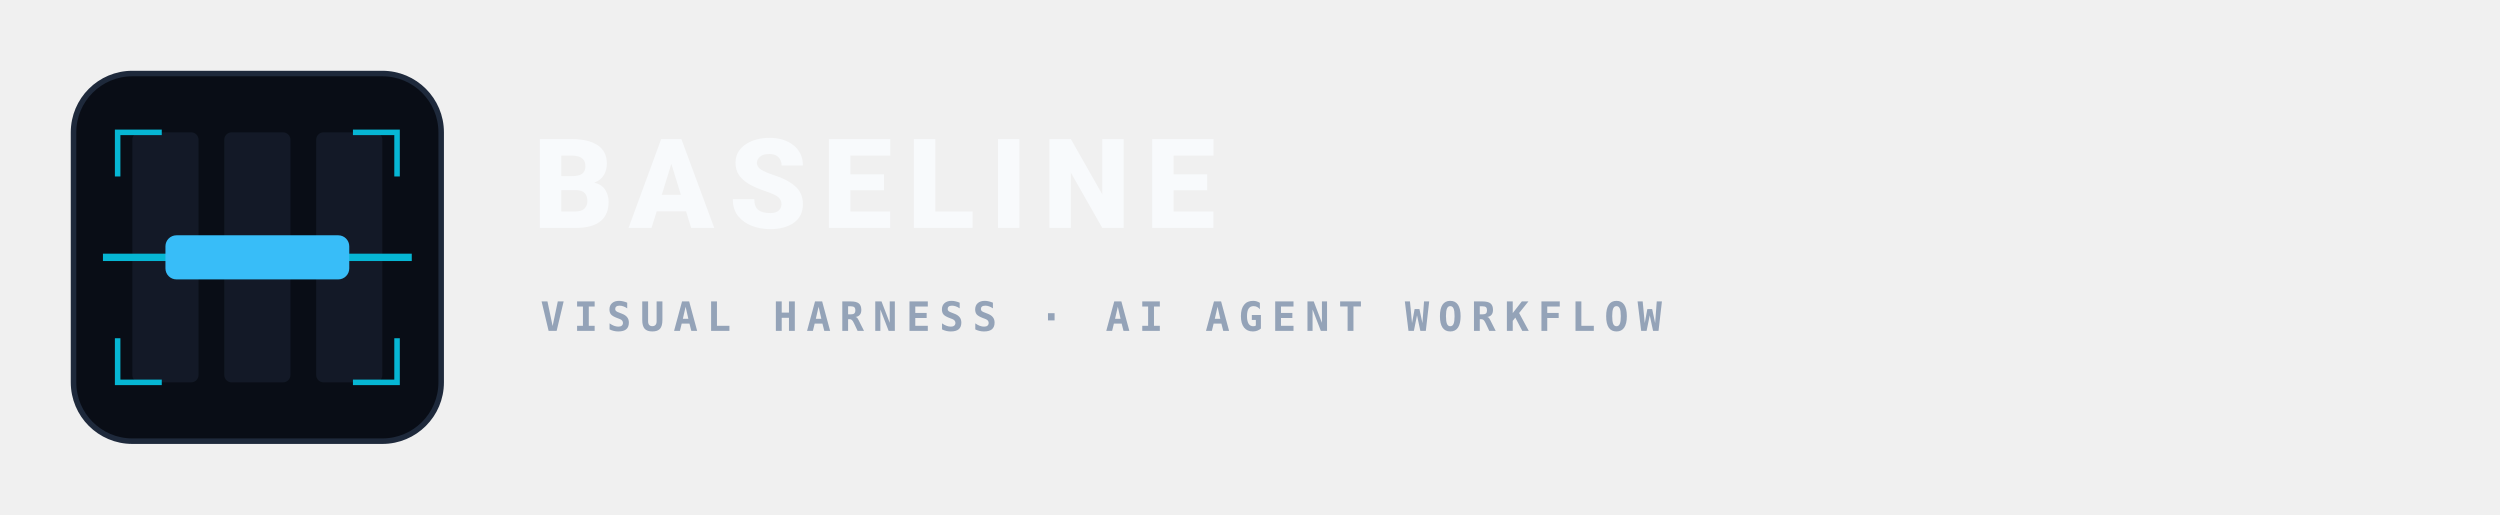
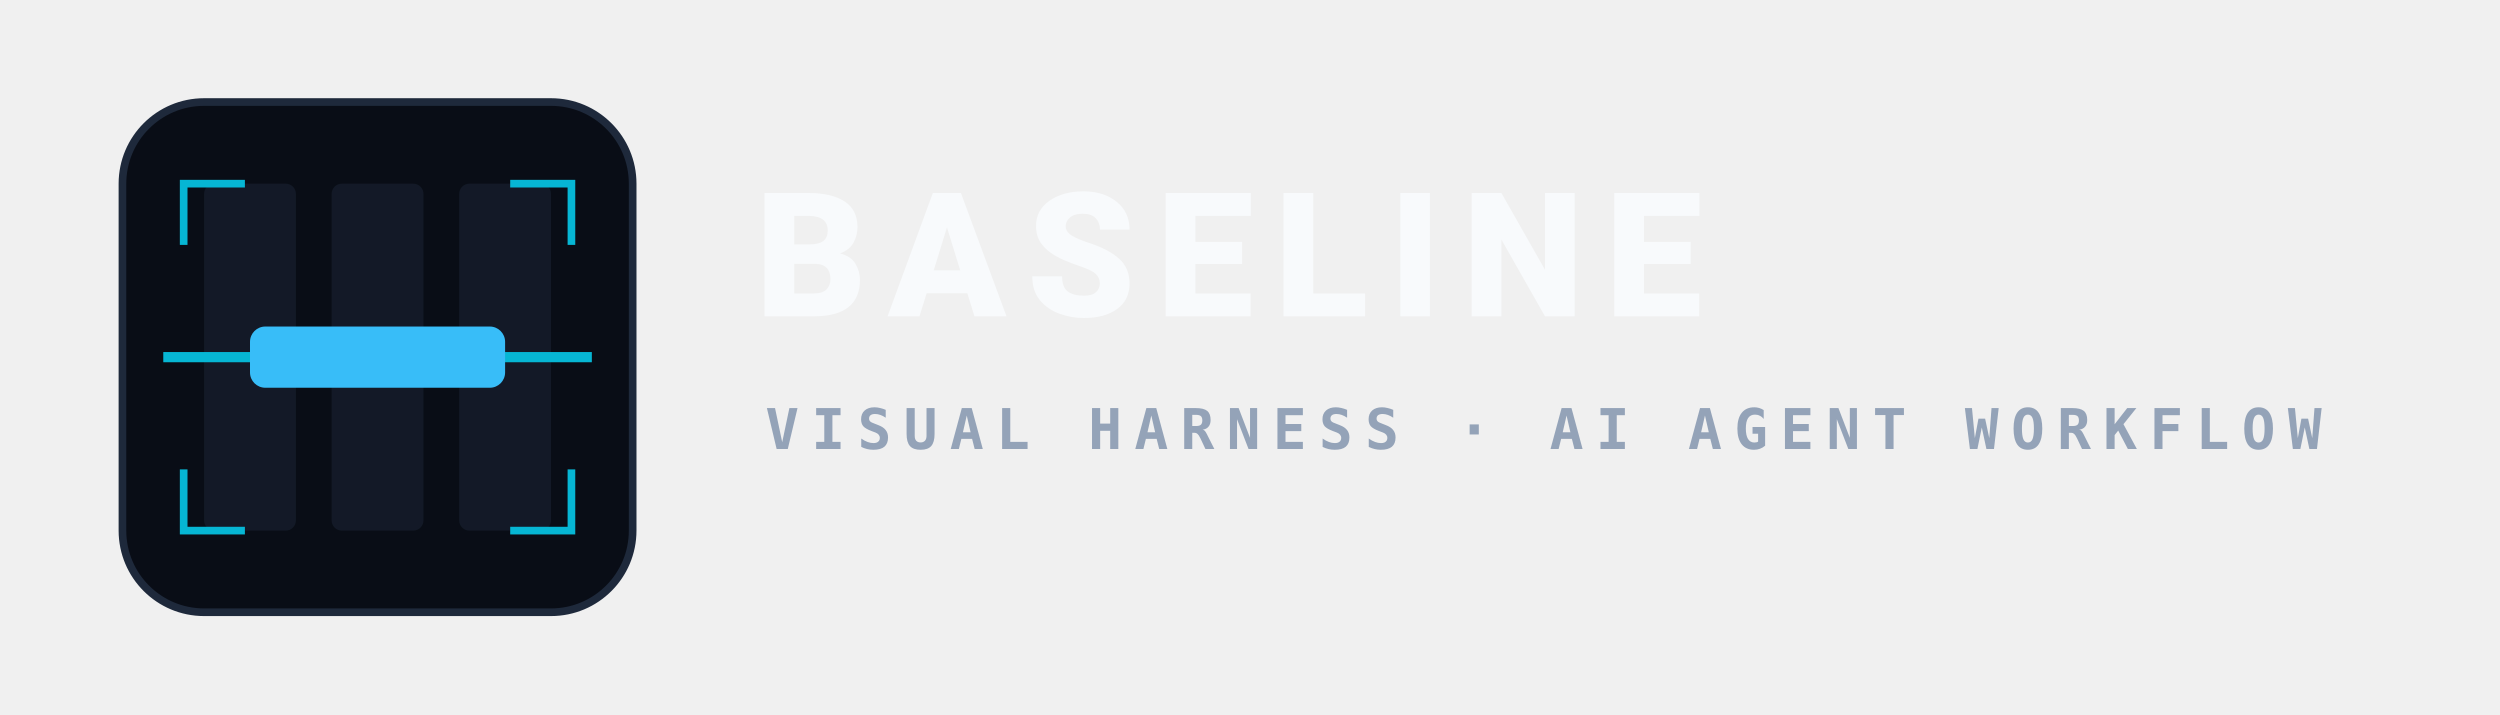
- <svg xmlns="http://www.w3.org/2000/svg" viewBox="0 0 680 140" fill="none">
+ <svg xmlns="http://www.w3.org/2000/svg" viewBox="0 0 490 140" fill="none">
  <style>
    .bg { fill: transparent; }
    .text-title { font-family: -apple-system, BlinkMacSystemFont, "Segoe UI", Roboto, "Helvetica Neue", Arial, sans-serif; font-size: 34px; font-weight: 800; letter-spacing: 0.12em; }
    .text-tag { font-family: ui-monospace, SFMono-Regular, Menlo, Monaco, Consolas, monospace; font-size: 11px; font-weight: 600; letter-spacing: 0.22em; text-transform: uppercase; }
    
    /* Default / Dark Mode */
    .icon-tile { fill: #090d16; stroke: #1e293b; }
    .col-track { fill: #1e293b; opacity: 0.45; }
    .grid-line { stroke: #334155; stroke-dasharray: 2 2; }
    .axis-solid { stroke: #06b6d4; stroke-width: 2; }
    .em-dash-core { fill: #38bdf8; }
    .target-corner { stroke: #06b6d4; stroke-width: 1.5; }
    .text-primary { fill: #f8fafc; }
    .text-muted { fill: #94a3b8; }
-     .badge { fill: #1e293b; stroke: #334155; }
-     .badge-text { fill: #38bdf8; }

    @media (prefers-color-scheme: light) {
      .icon-tile { fill: #ffffff; stroke: #e2e8f0; }
      .col-track { fill: #f1f5f9; opacity: 0.8; }
      .grid-line { stroke: #cbd5e1; stroke-dasharray: 2 2; }
      .axis-solid { stroke: #0891b2; stroke-width: 2; }
      .em-dash-core { fill: #0284c7; }
      .target-corner { stroke: #0891b2; stroke-width: 1.5; }
      .text-primary { fill: #0f172a; }
      .text-muted { fill: #64748b; }
-       .badge { fill: #f8fafc; stroke: #e2e8f0; }
-       .badge-text { fill: #0284c7; }
    }
  </style>
-   <rect width="680" height="140" class="bg" />
-   <g transform="translate(20, 20)">
+   <rect width="490" height="140" class="bg" />
+   <g transform="translate(24, 20)">
    <rect x="0" y="0" width="100" height="100" rx="16" class="icon-tile" stroke-width="1.5" />
    <rect x="16" y="16" width="18" height="68" rx="2" class="col-track" />
    <rect x="41" y="16" width="18" height="68" rx="2" class="col-track" />
    <rect x="66" y="16" width="18" height="68" rx="2" class="col-track" />
    <path d="M 12 28 L 12 16 L 24 16" class="target-corner" />
    <path d="M 88 28 L 88 16 L 76 16" class="target-corner" />
    <path d="M 12 72 L 12 84 L 24 84" class="target-corner" />
    <path d="M 88 72 L 88 84 L 76 84" class="target-corner" />
    <line x1="8" y1="50" x2="92" y2="50" class="axis-solid" />
    <rect x="25" y="44" width="50" height="12" rx="3" class="em-dash-core" />
  </g>
-   <g transform="translate(145, 62)">
+   <g transform="translate(148, 62)">
    <text x="0" y="0" class="text-title text-primary">BASELINE</text>
-     <text x="2" y="28" class="text-tag text-muted">VISUAL HARNESS · AI AGENT WORKFLOW</text>
+     <text x="2" y="26" class="text-tag text-muted">VISUAL HARNESS · AI AGENT WORKFLOW</text>
  </g>
</svg>
